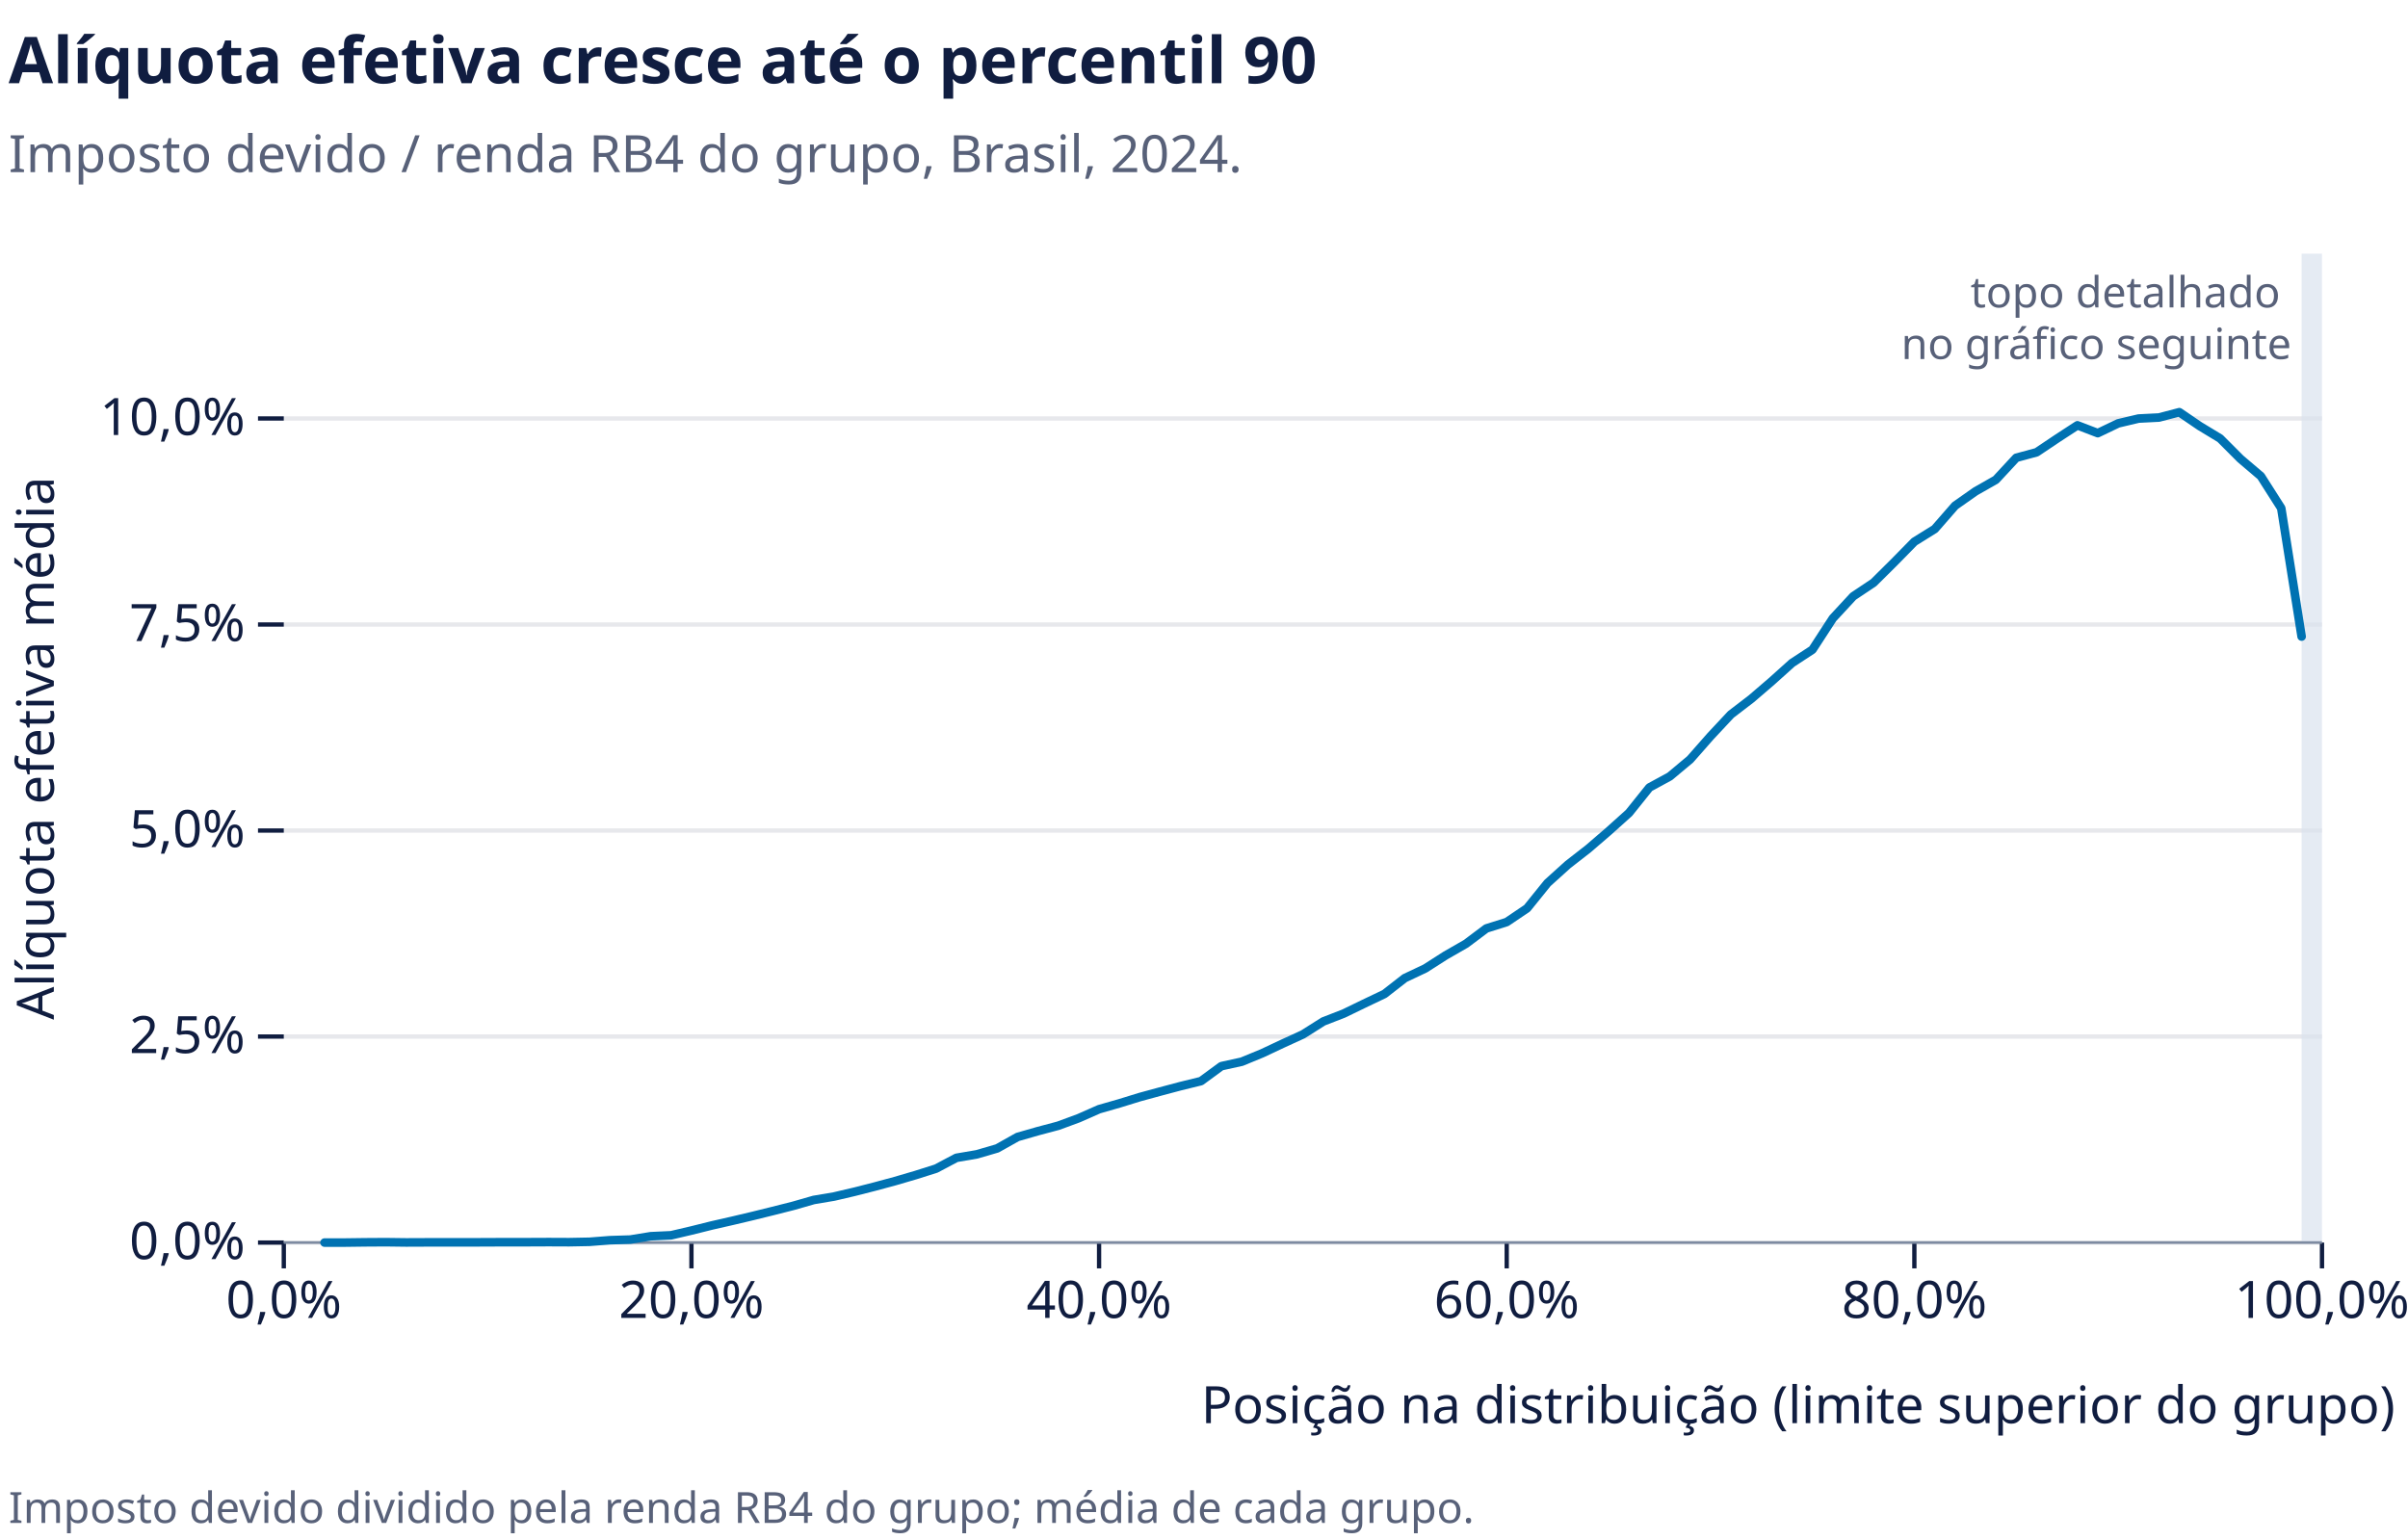
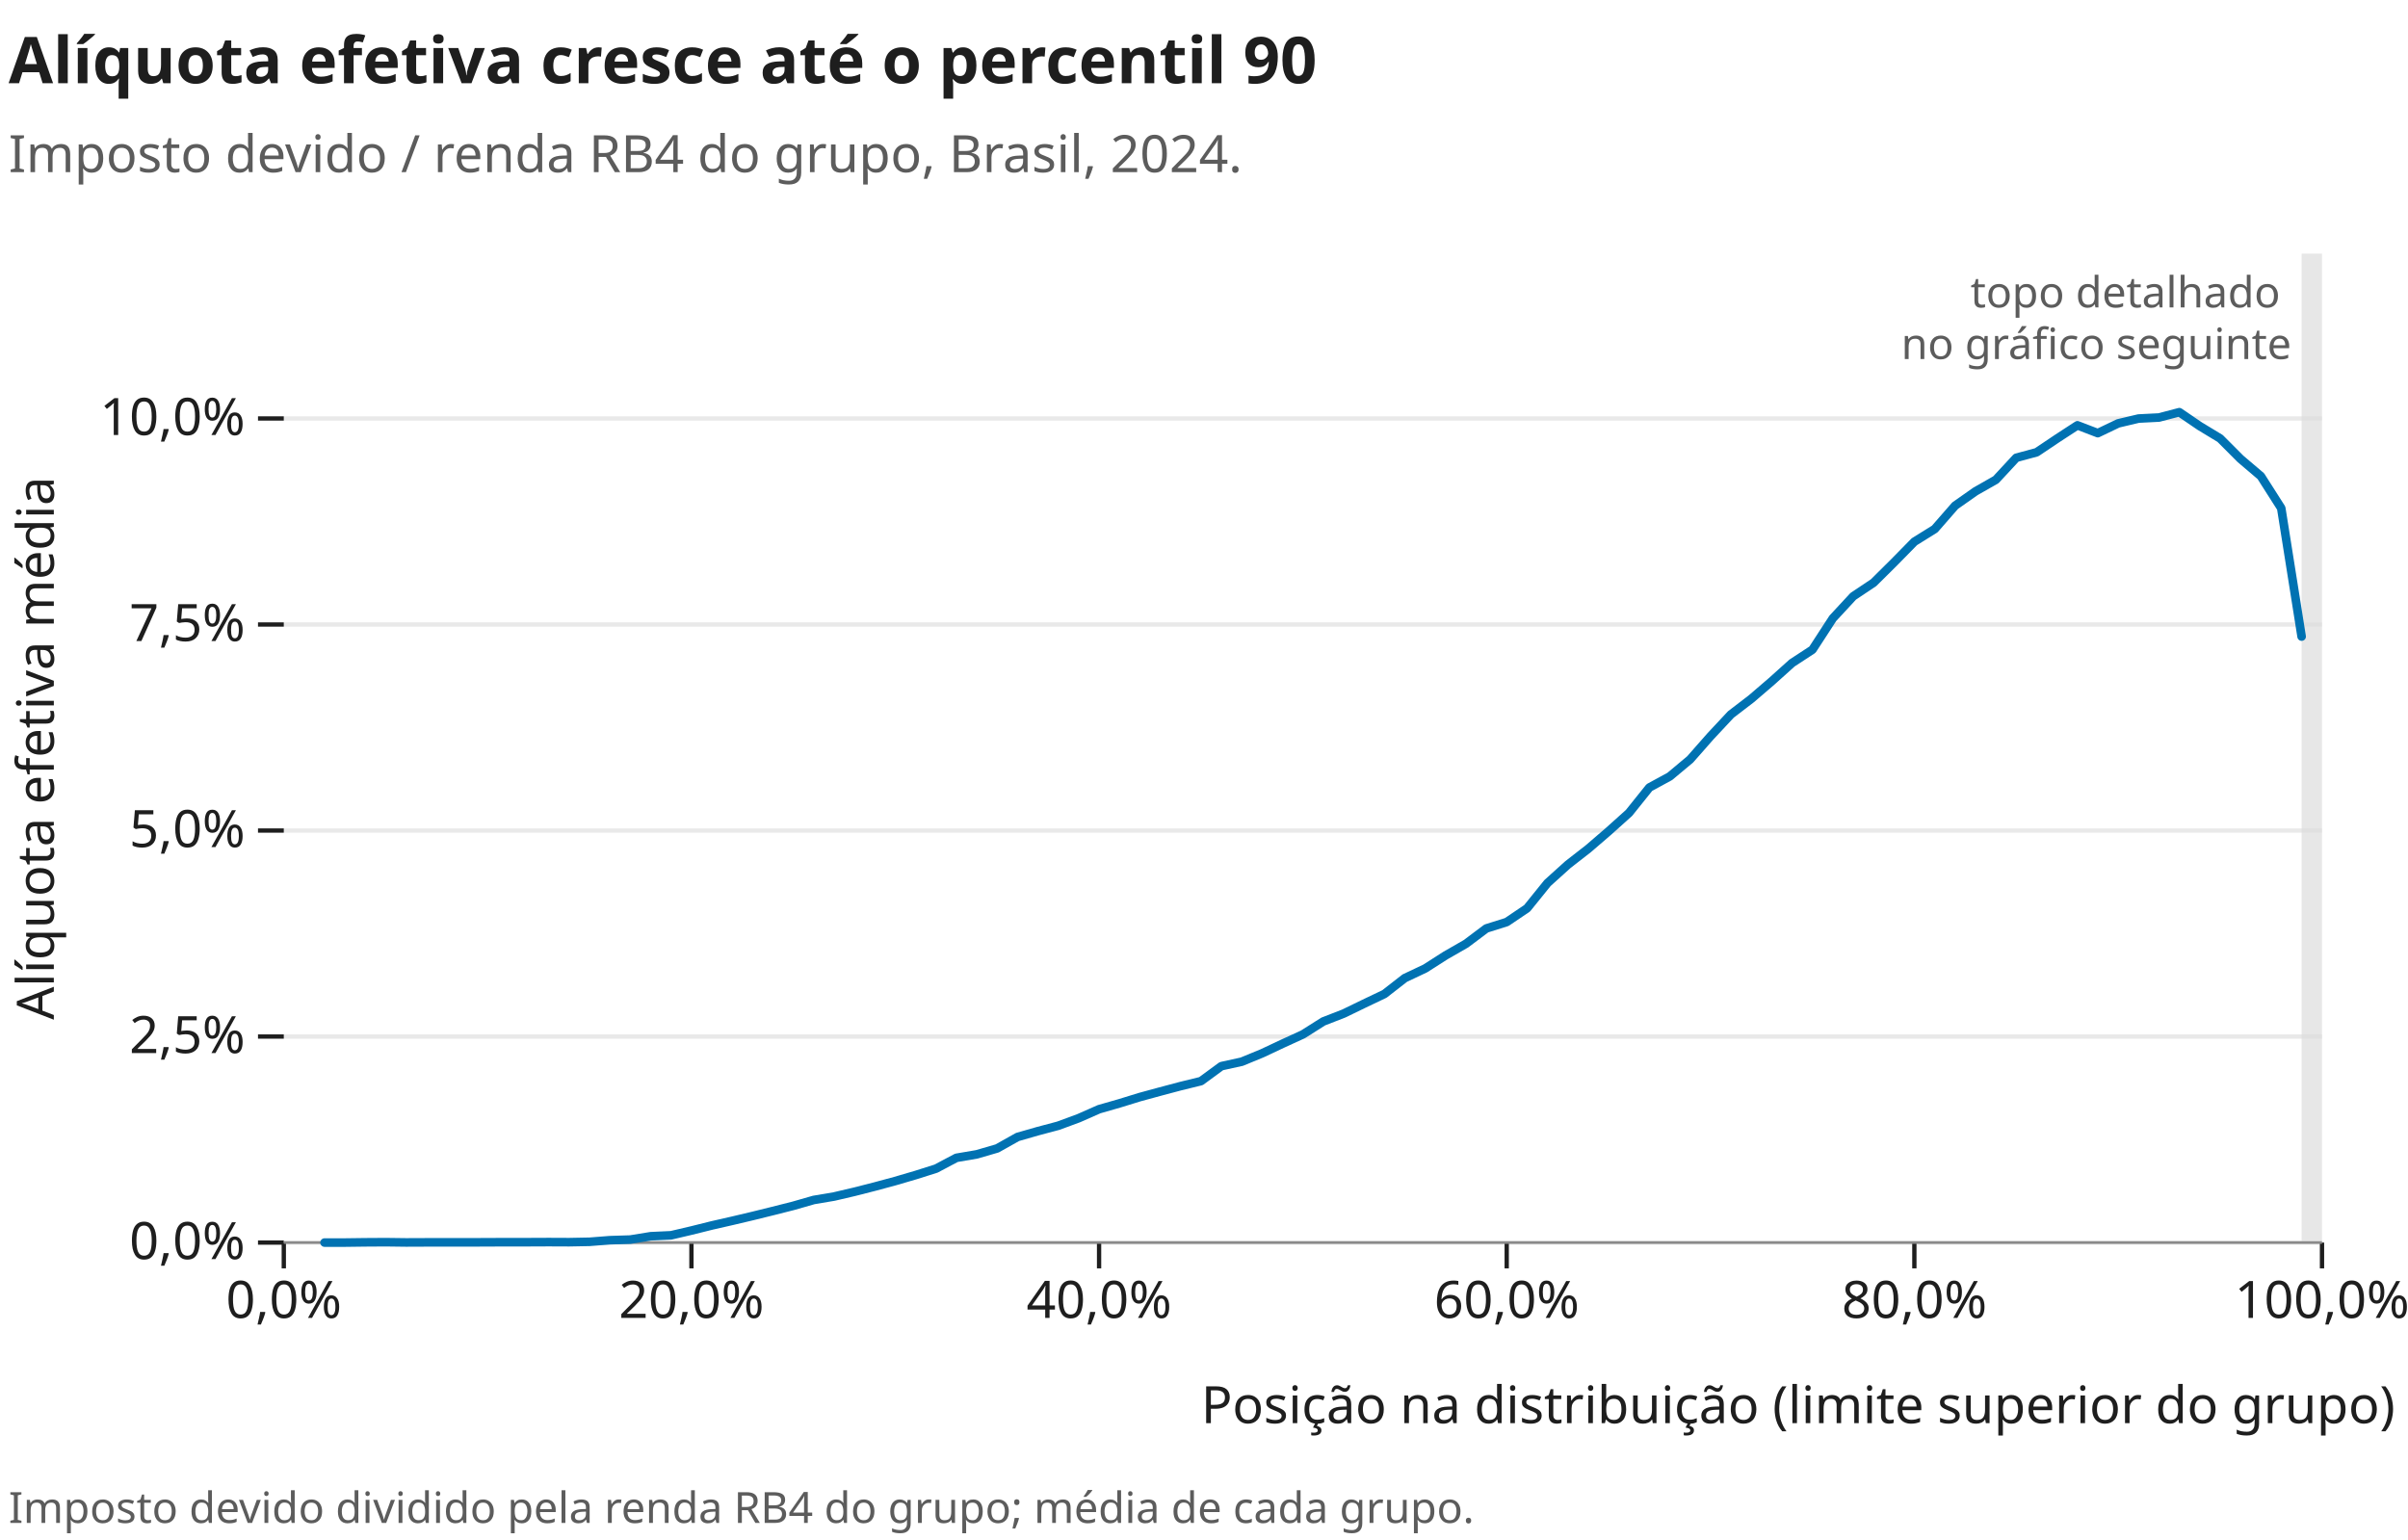
- <svg xmlns="http://www.w3.org/2000/svg" class="plot-d6a7b5" fill="currentColor" font-family="system-ui, sans-serif" font-size="10" text-anchor="middle" width="560" height="358" viewBox="0 0 560 358" style="font-family: &quot;Noto Sans&quot;, &quot;Segoe UI&quot;, system-ui, sans-serif; font-size: 12px; color: rgb(16, 29, 64); overflow: visible;" role="img">
+ <svg xmlns="http://www.w3.org/2000/svg" class="plot-d6a7b5" fill="currentColor" font-family="system-ui, sans-serif" font-size="10" text-anchor="middle" width="560" height="358" viewBox="0 0 560 358" style="font-family: &quot;Noto Sans&quot;, &quot;Segoe UI&quot;, system-ui, sans-serif; font-size: 12px; color: rgb(30, 30, 30); overflow: visible;" role="img">
  <style>:where(.plot-d6a7b5) {
  --plot-background: white;
  display: block;
  height: auto;
  height: intrinsic;
  max-width: 100%;
}
:where(.plot-d6a7b5 text),
:where(.plot-d6a7b5 tspan) {
  white-space: pre;
}</style>
  <g aria-hidden="true" stroke="currentColor" stroke-opacity="0.1">
    <line x1="66" x2="540" y1="289" y2="289" />
    <line x1="66" x2="540" y1="241.08" y2="241.08" />
    <line x1="66" x2="540" y1="193.17" y2="193.17" />
    <line x1="66" x2="540" y1="145.25" y2="145.25" />
    <line x1="66" x2="540" y1="97.33" y2="97.33" />
  </g>
  <g aria-hidden="true" fill="none" stroke="currentColor">
    <path transform="translate(66,289)" d="M0,0L-6,0" />
    <path transform="translate(66,241.08)" d="M0,0L-6,0" />
    <path transform="translate(66,193.17)" d="M0,0L-6,0" />
    <path transform="translate(66,145.25)" d="M0,0L-6,0" />
    <path transform="translate(66,97.33)" d="M0,0L-6,0" />
  </g>
  <g text-anchor="end" font-variant="tabular-nums" transform="translate(-9,0)">
    <text y="0.32em" transform="translate(66,289)">0,0%</text>
    <text y="0.32em" transform="translate(66,241.08)">2,5%</text>
    <text y="0.32em" transform="translate(66,193.17)">5,0%</text>
    <text y="0.32em" transform="translate(66,145.25)">7,5%</text>
    <text y="0.32em" transform="translate(66,97.33)">10,0%</text>
  </g>
  <g transform="translate(-62,0)">
    <text y="0.71em" transform="translate(66,174) rotate(-90)">Alíquota efetiva média</text>
  </g>
  <g aria-hidden="true" fill="none" stroke="currentColor">
    <path transform="translate(66,289)" d="M0,0L0,6" />
    <path transform="translate(160.8,289)" d="M0,0L0,6" />
    <path transform="translate(255.6,289)" d="M0,0L0,6" />
    <path transform="translate(350.4,289)" d="M0,0L0,6" />
    <path transform="translate(445.2,289)" d="M0,0L0,6" />
    <path transform="translate(540,289)" d="M0,0L0,6" />
  </g>
  <g font-variant="tabular-nums" transform="translate(0,9)">
    <text y="0.71em" transform="translate(66,289)">0,0%</text>
    <text y="0.71em" transform="translate(160.8,289)">20,0%</text>
    <text y="0.71em" transform="translate(255.6,289)">40,0%</text>
    <text y="0.71em" transform="translate(350.4,289)">60,0%</text>
    <text y="0.71em" transform="translate(445.2,289)">80,0%</text>
    <text y="0.71em" transform="translate(540,289)">100,0%</text>
  </g>
  <g text-anchor="end" transform="translate(17,42)">
    <text transform="translate(540,289)">Posição na distribuição (limite superior do grupo)</text>
  </g>
-   <g fill="#DBE3EF" fill-opacity="0.7">
+   <g fill="#DDDDDD" fill-opacity="0.7">
    <rect x="535.26" y="59" width="4.74" height="230" />
  </g>
-   <g fill="#586179" text-anchor="end" font-size="10" transform="translate(0,4)">
+   <g fill="#5C5C5C" text-anchor="end" font-size="10" transform="translate(0,4)">
    <text transform="translate(532.89,59)">
      <tspan x="0" y="0.85em">topo detalhado</tspan>
      <tspan x="0" dy="1.2em">no gráfico seguinte</tspan>
    </text>
  </g>
-   <g stroke="#7D8BA1" stroke-width="0.6">
+   <g stroke="#8A8A8A" stroke-width="0.6">
    <line x1="66" x2="540" y1="289" y2="289" />
  </g>
  <g fill="none" stroke="#0072B2" stroke-width="2" stroke-linejoin="round" stroke-linecap="round">
    <path d="M75.48,289L80.22,289L84.96,288.94L89.7,288.91L94.44,288.97L99.18,288.95L103.92,288.95L108.66,288.95L113.4,288.93L118.14,288.91L122.88,288.91L127.62,288.89L132.36,288.91L137.1,288.82L141.84,288.45L146.58,288.3L151.32,287.53L156.06,287.31L160.8,286.2L165.54,285.02L170.28,283.94L175.02,282.82L179.76,281.65L184.5,280.45L189.24,279.09L193.98,278.29L198.72,277.18L203.46,275.97L208.2,274.69L212.94,273.3L217.68,271.8L222.42,269.29L227.16,268.48L231.9,267.1L236.64,264.44L241.38,263.08L246.12,261.82L250.86,260.07L255.6,257.98L260.34,256.62L265.08,255.16L269.82,253.87L274.56,252.61L279.3,251.45L284.04,247.97L288.78,246.93L293.52,244.98L298.26,242.75L303,240.58L307.74,237.58L312.48,235.74L317.22,233.44L321.96,231.18L326.7,227.49L331.44,225.25L336.18,222.22L340.92,219.5L345.66,215.94L350.4,214.45L355.14,211.25L359.88,205.38L364.62,201.1L369.36,197.41L374.1,193.33L378.84,189.07L383.58,183.16L388.32,180.58L393.06,176.62L397.8,171.23L402.54,166.16L407.28,162.53L412.02,158.46L416.76,154.2L421.5,151.1L426.24,143.81L430.98,138.69L435.72,135.52L440.46,130.82L445.2,125.99L449.94,123.04L454.68,117.61L459.42,114.28L464.16,111.58L468.9,106.47L473.64,105.19L478.38,102.01L483.12,98.92L487.86,100.74L492.6,98.47L497.34,97.35L502.08,97.11L506.82,95.87L511.56,99.1L516.3,101.97L521.04,106.72L525.78,110.75L530.52,118.19L535.26,148.05" />
  </g>
-   <g fill="#101D40" text-anchor="start" font-size="15" font-weight="bold" transform="translate(-64,-53)">
+   <g fill="#1E1E1E" text-anchor="start" font-size="15" font-weight="bold" transform="translate(-64,-53)">
    <text y="0.89em" transform="translate(66,59)">Alíquota efetiva cresce até o percentil 90</text>
  </g>
-   <g fill="#586179" text-anchor="start" font-size="12" transform="translate(-64,-30)">
+   <g fill="#5C5C5C" text-anchor="start" font-size="12" transform="translate(-64,-30)">
    <text y="0.92em" transform="translate(66,59)">Imposto devido / renda RB4 do grupo, Brasil, 2024.</text>
  </g>
-   <g fill="#586179" text-anchor="start" font-size="10" transform="translate(-64,56)">
+   <g fill="#5C5C5C" text-anchor="start" font-size="10" transform="translate(-64,56)">
    <text y="0.92em" transform="translate(66,289)">Imposto devido dividido pela renda RB4 do grupo; média de cada grupo.</text>
  </g>
</svg>
